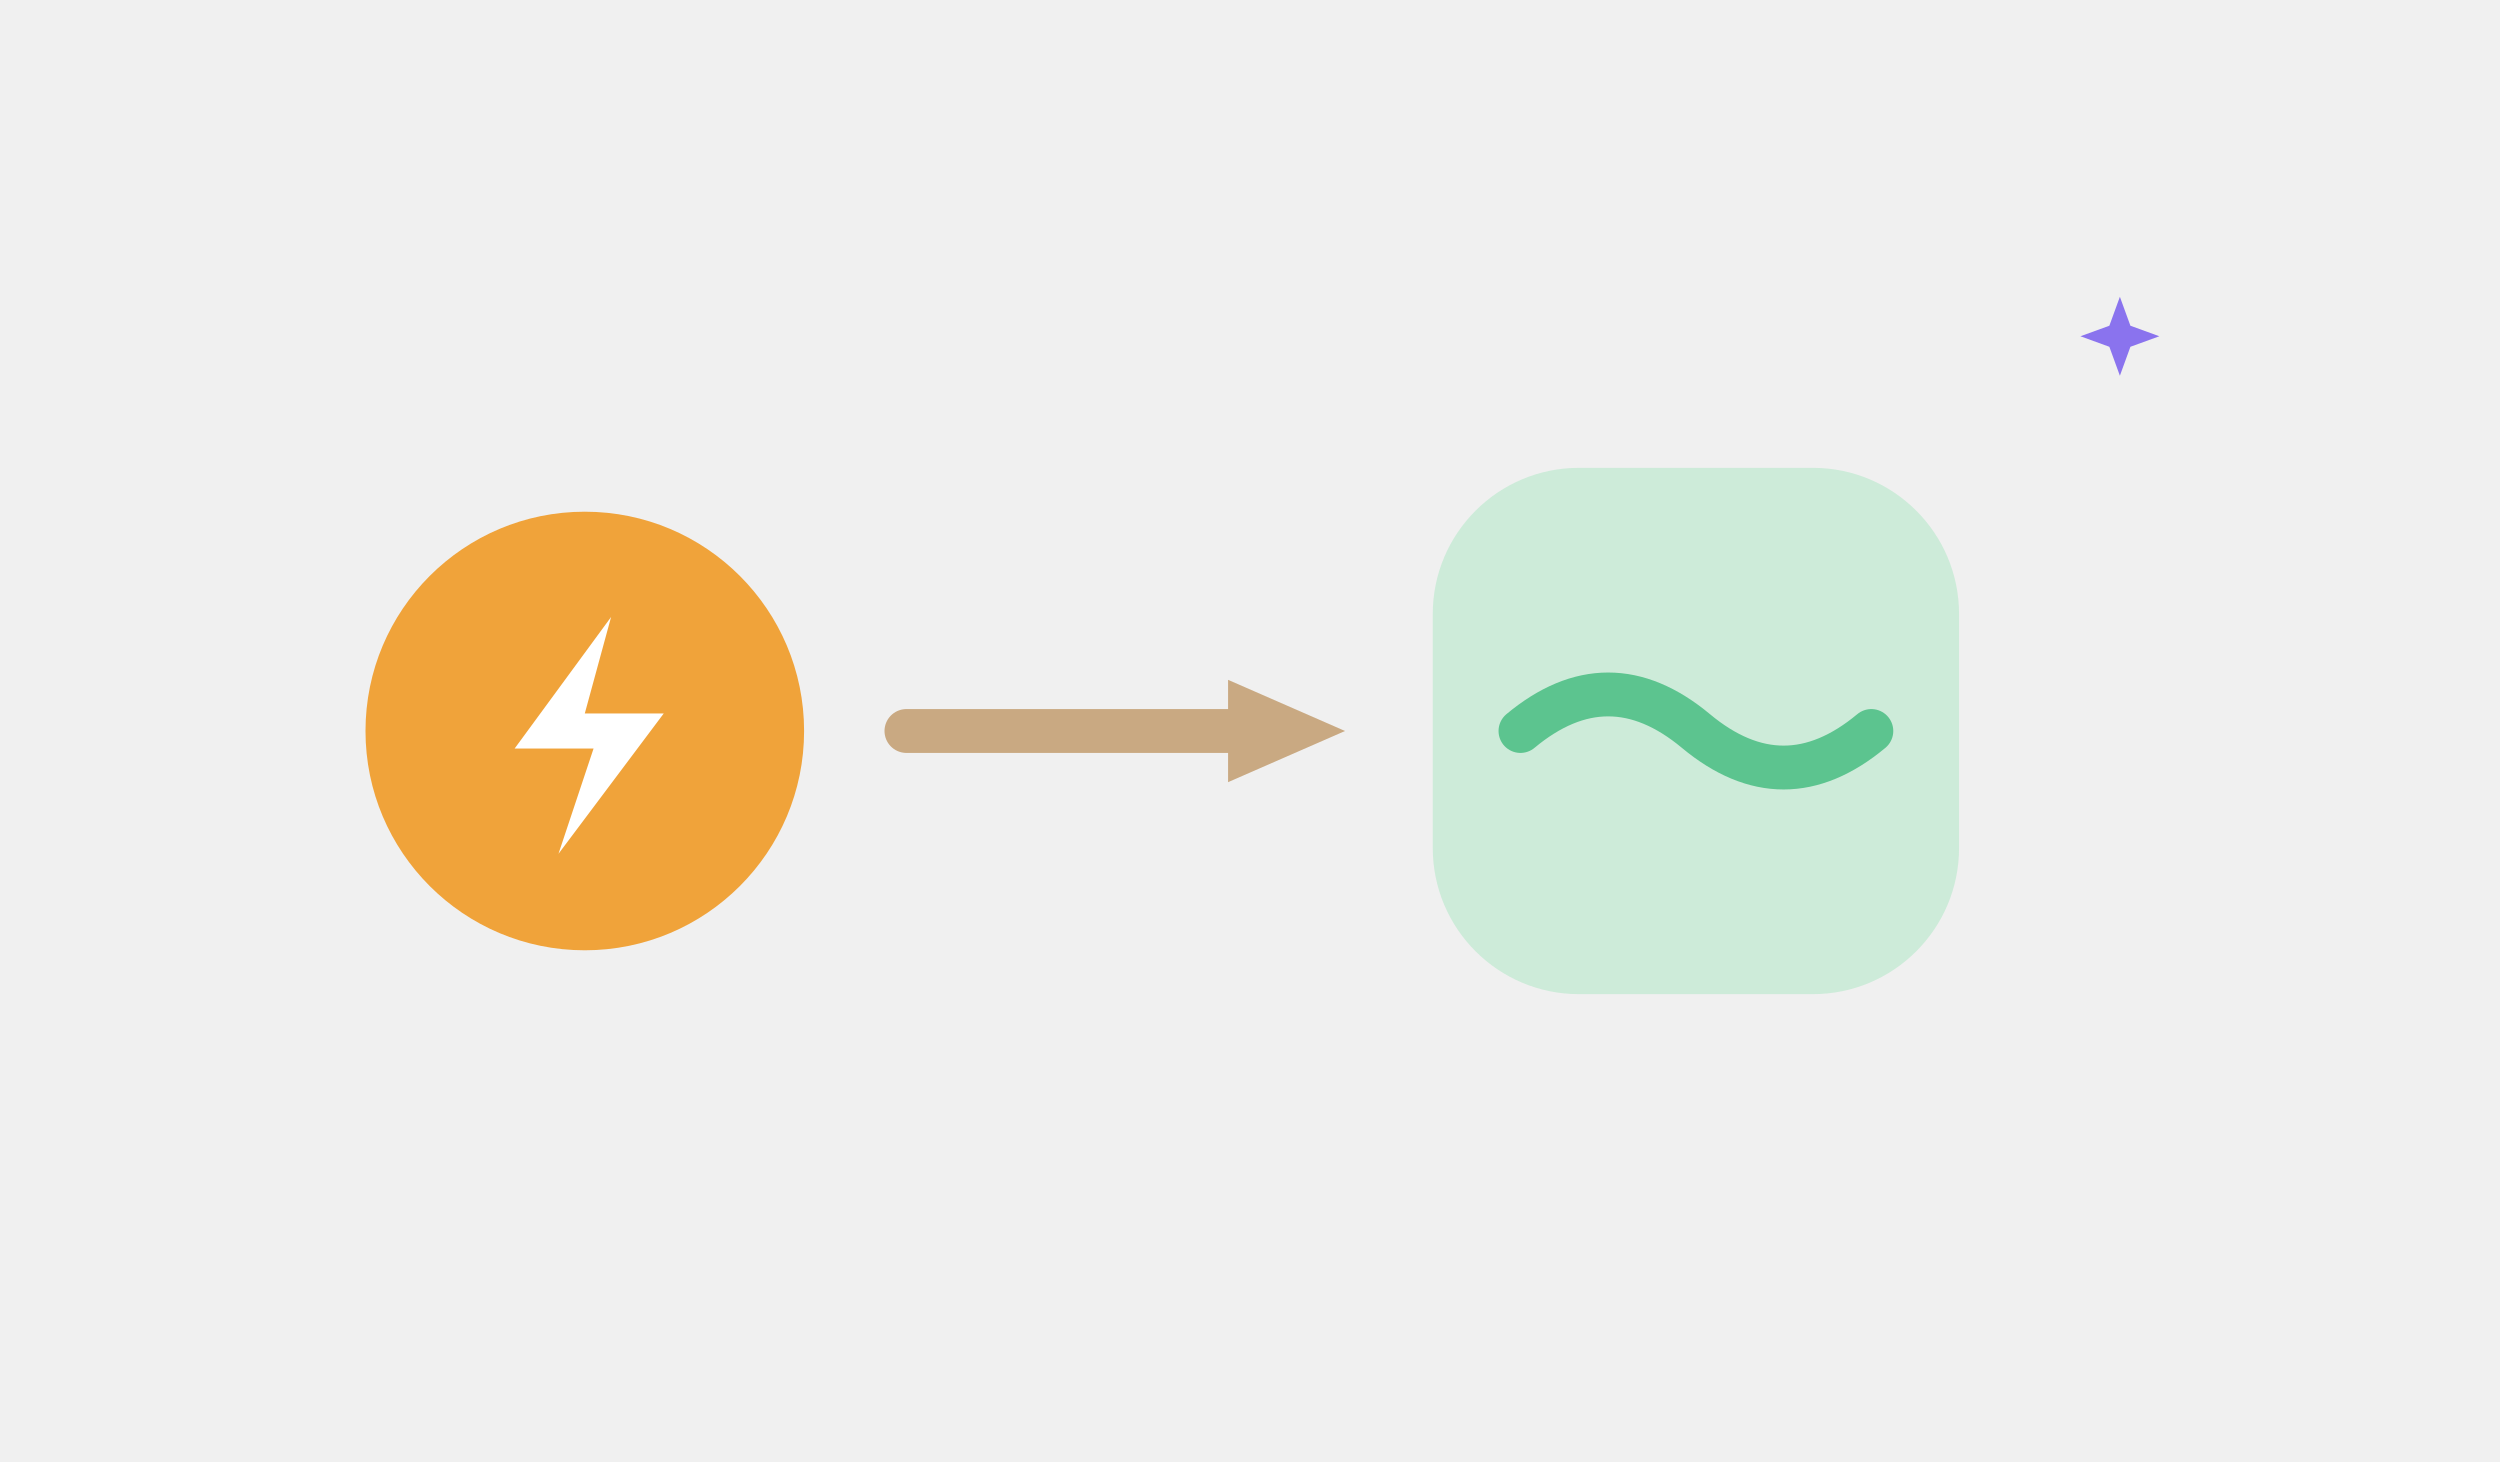
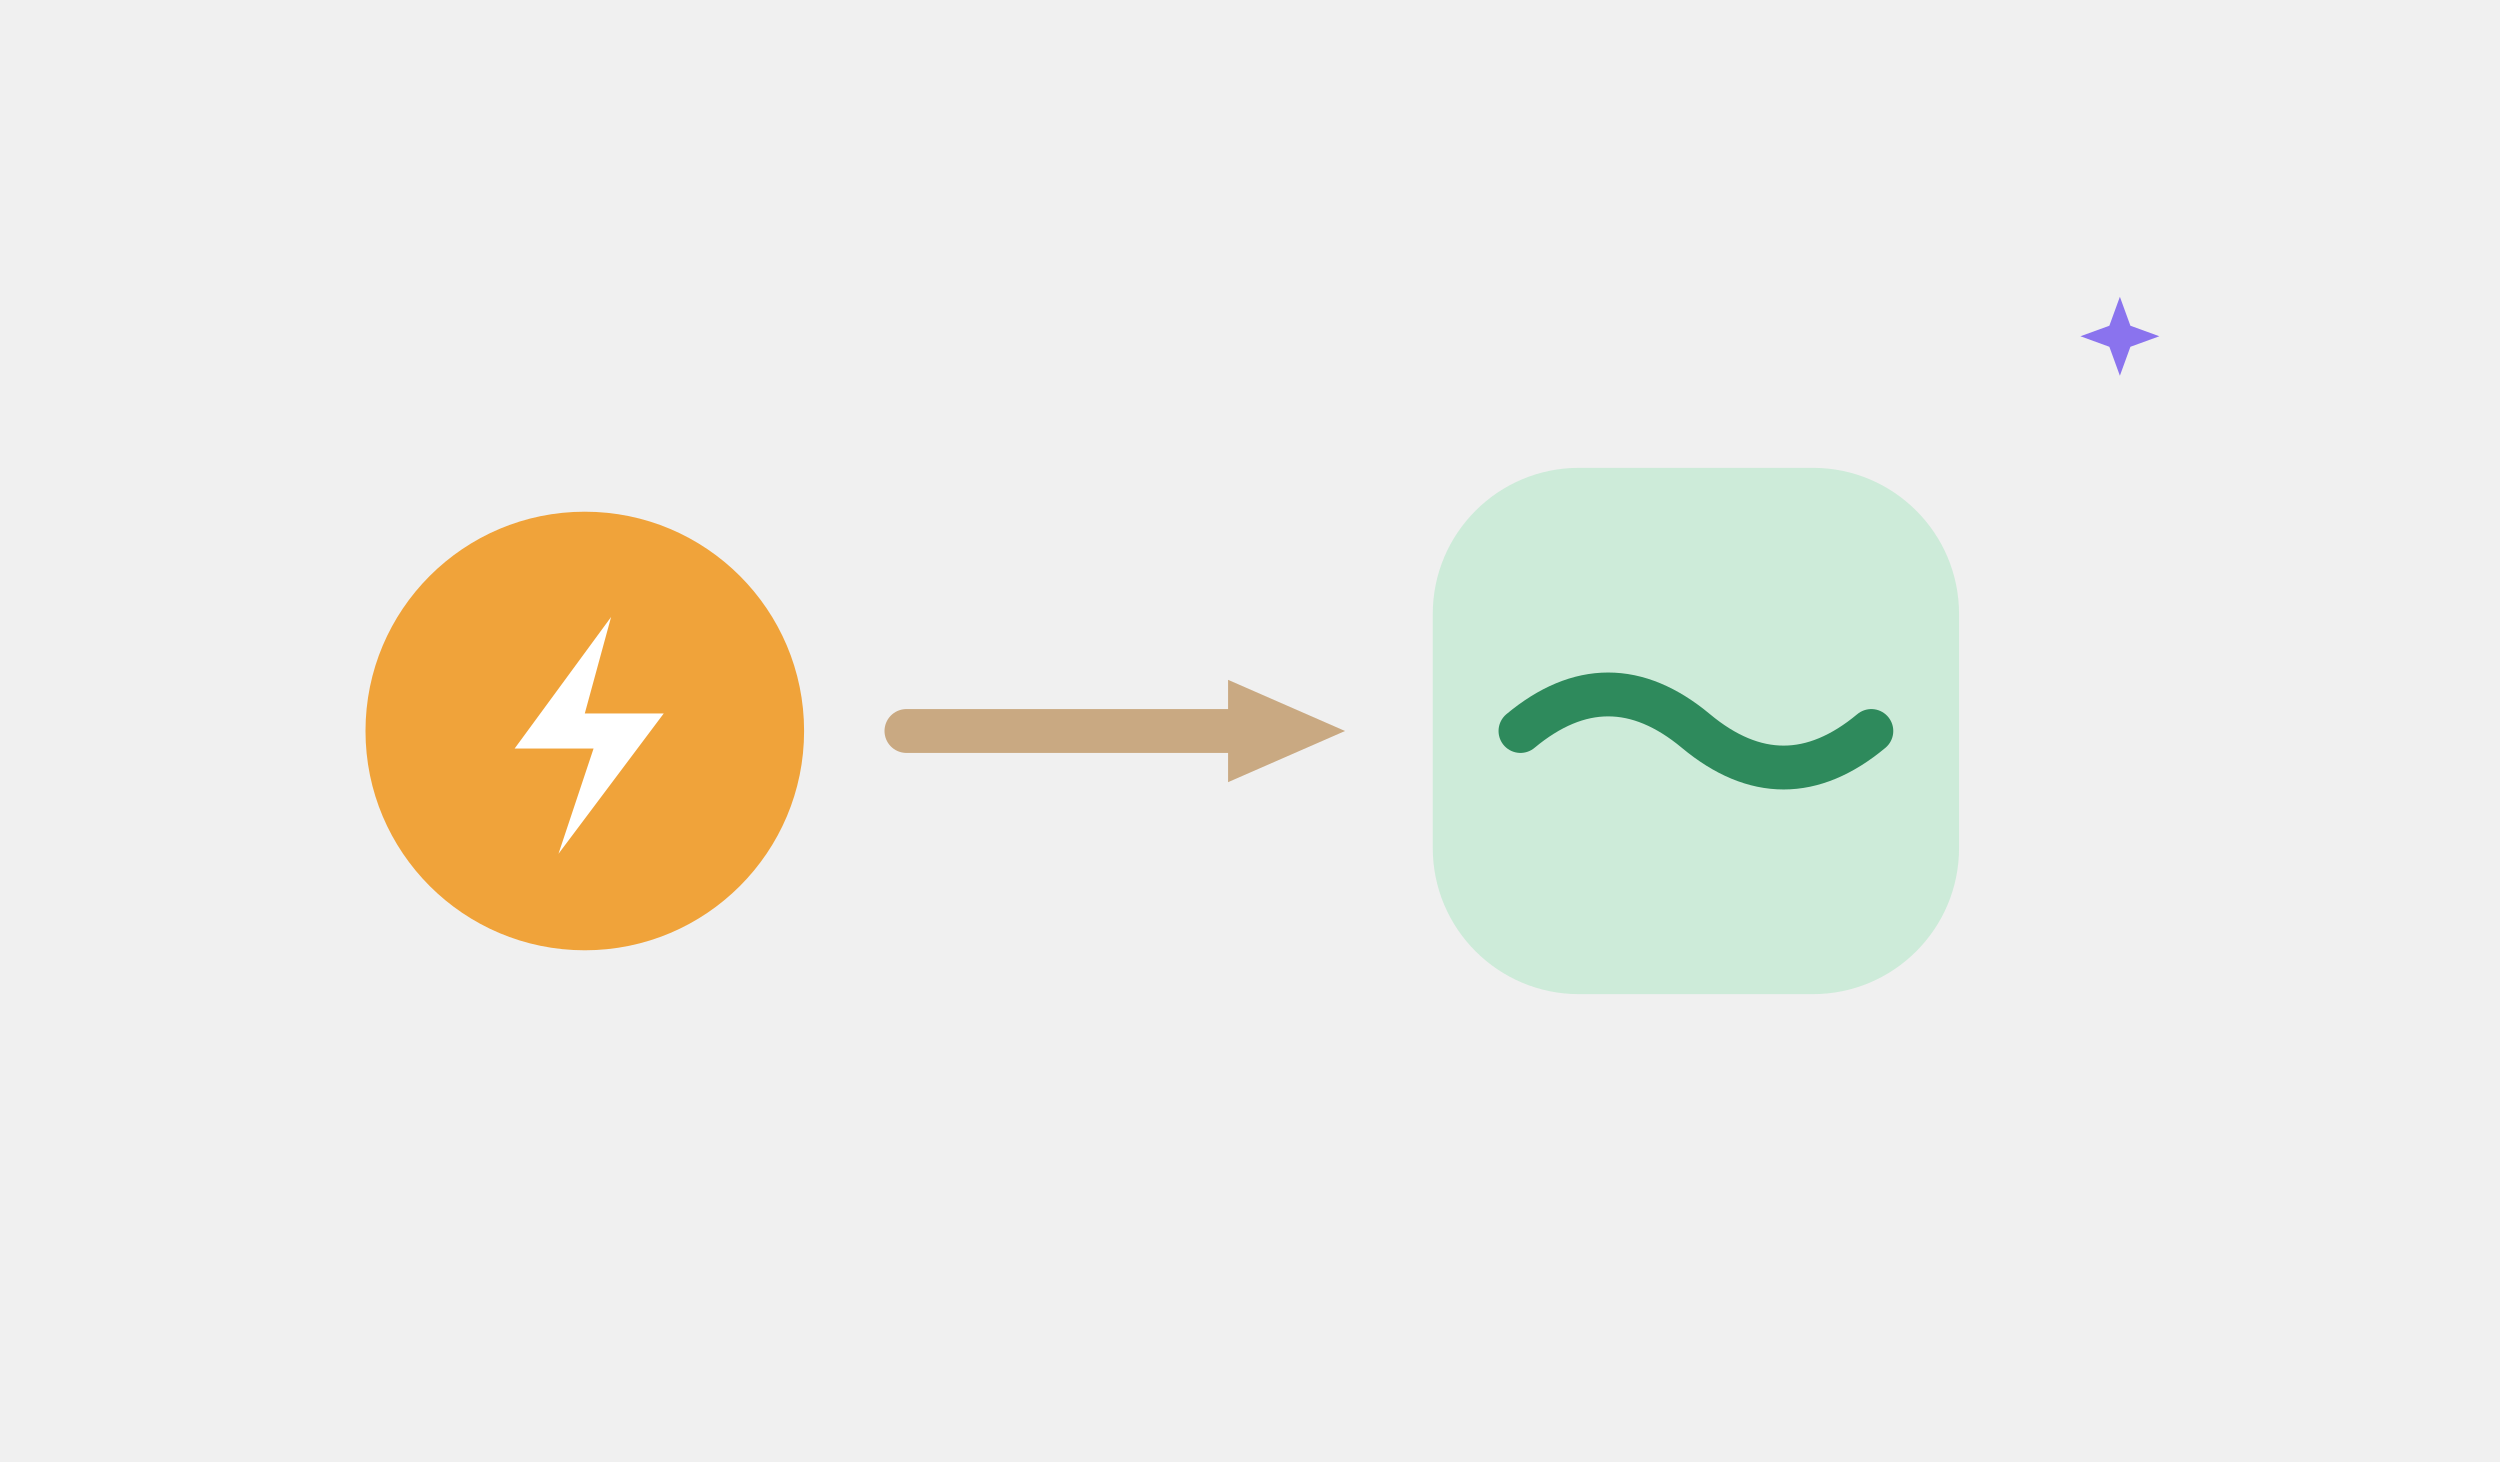
<svg xmlns="http://www.w3.org/2000/svg" width="342" height="200" viewBox="0 0 342 200">
  <circle cx="80" cy="100" r="30" fill="#F0A33A" />
  <path d="M83.6 84.4l-13.2 18.0h10.8l-4.8 14.4 14.4 -19.2h-10.8z" fill="#FFFFFF" />
  <path d="M124 100 H170" stroke="#C9A982" stroke-width="6" stroke-linecap="round" />
  <path d="M-8 -7 L8 0 L-8 7z" transform="translate(176 100) rotate(0)" fill="#C9A982" />
  <rect x="196" y="64" width="72" height="72" rx="20" fill="#CDEBD9" />
-   <path d="M208 100 q12.0 -10 24.0 0 q12.0 10 24.0 0" fill="none" stroke="#5CC48F" stroke-width="6" stroke-linecap="round" />
+   <path d="M208 100 q12.0 -10 24.0 0 q12.0 10 24.0 0" fill="none" stroke="#2E8A5C" stroke-width="6" stroke-linecap="round" />
  <path d="M290 40.6l1.44 3.96 3.96 1.44 -3.96 1.44 -1.44 3.96 -1.44 -3.96 -3.96 -1.44 3.96 -1.44z" fill="#8A73EE" />
</svg>
